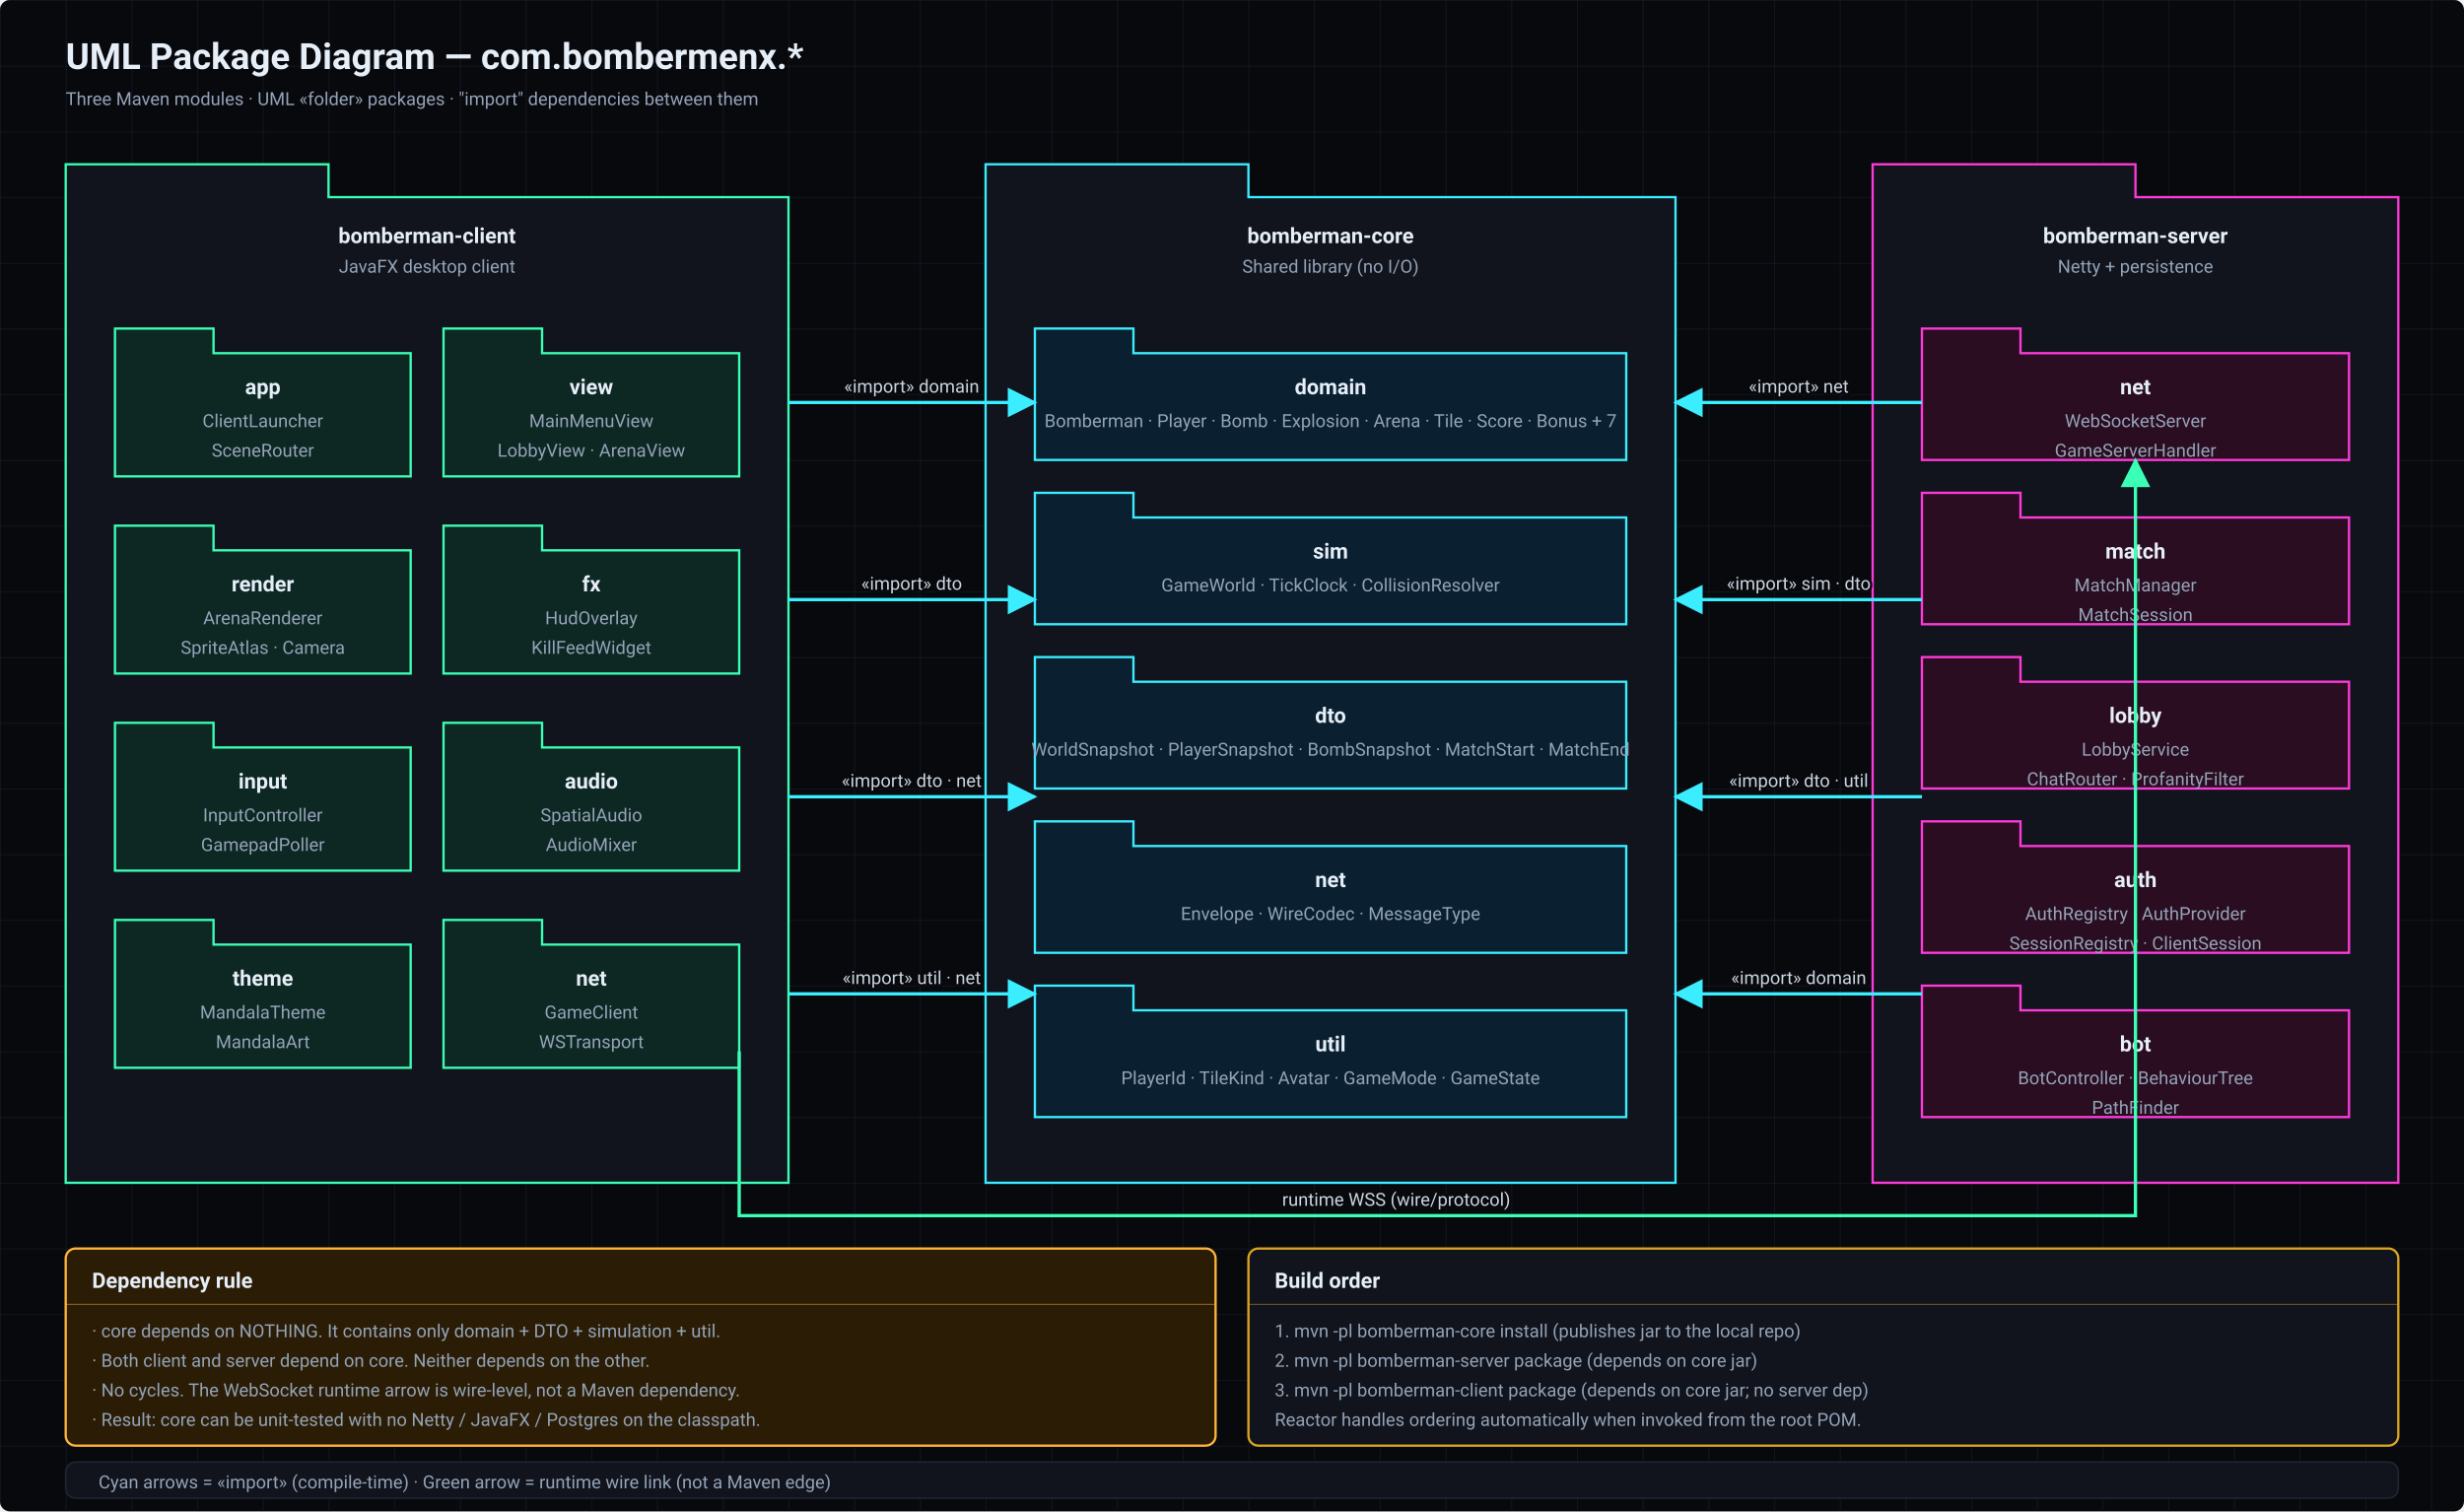
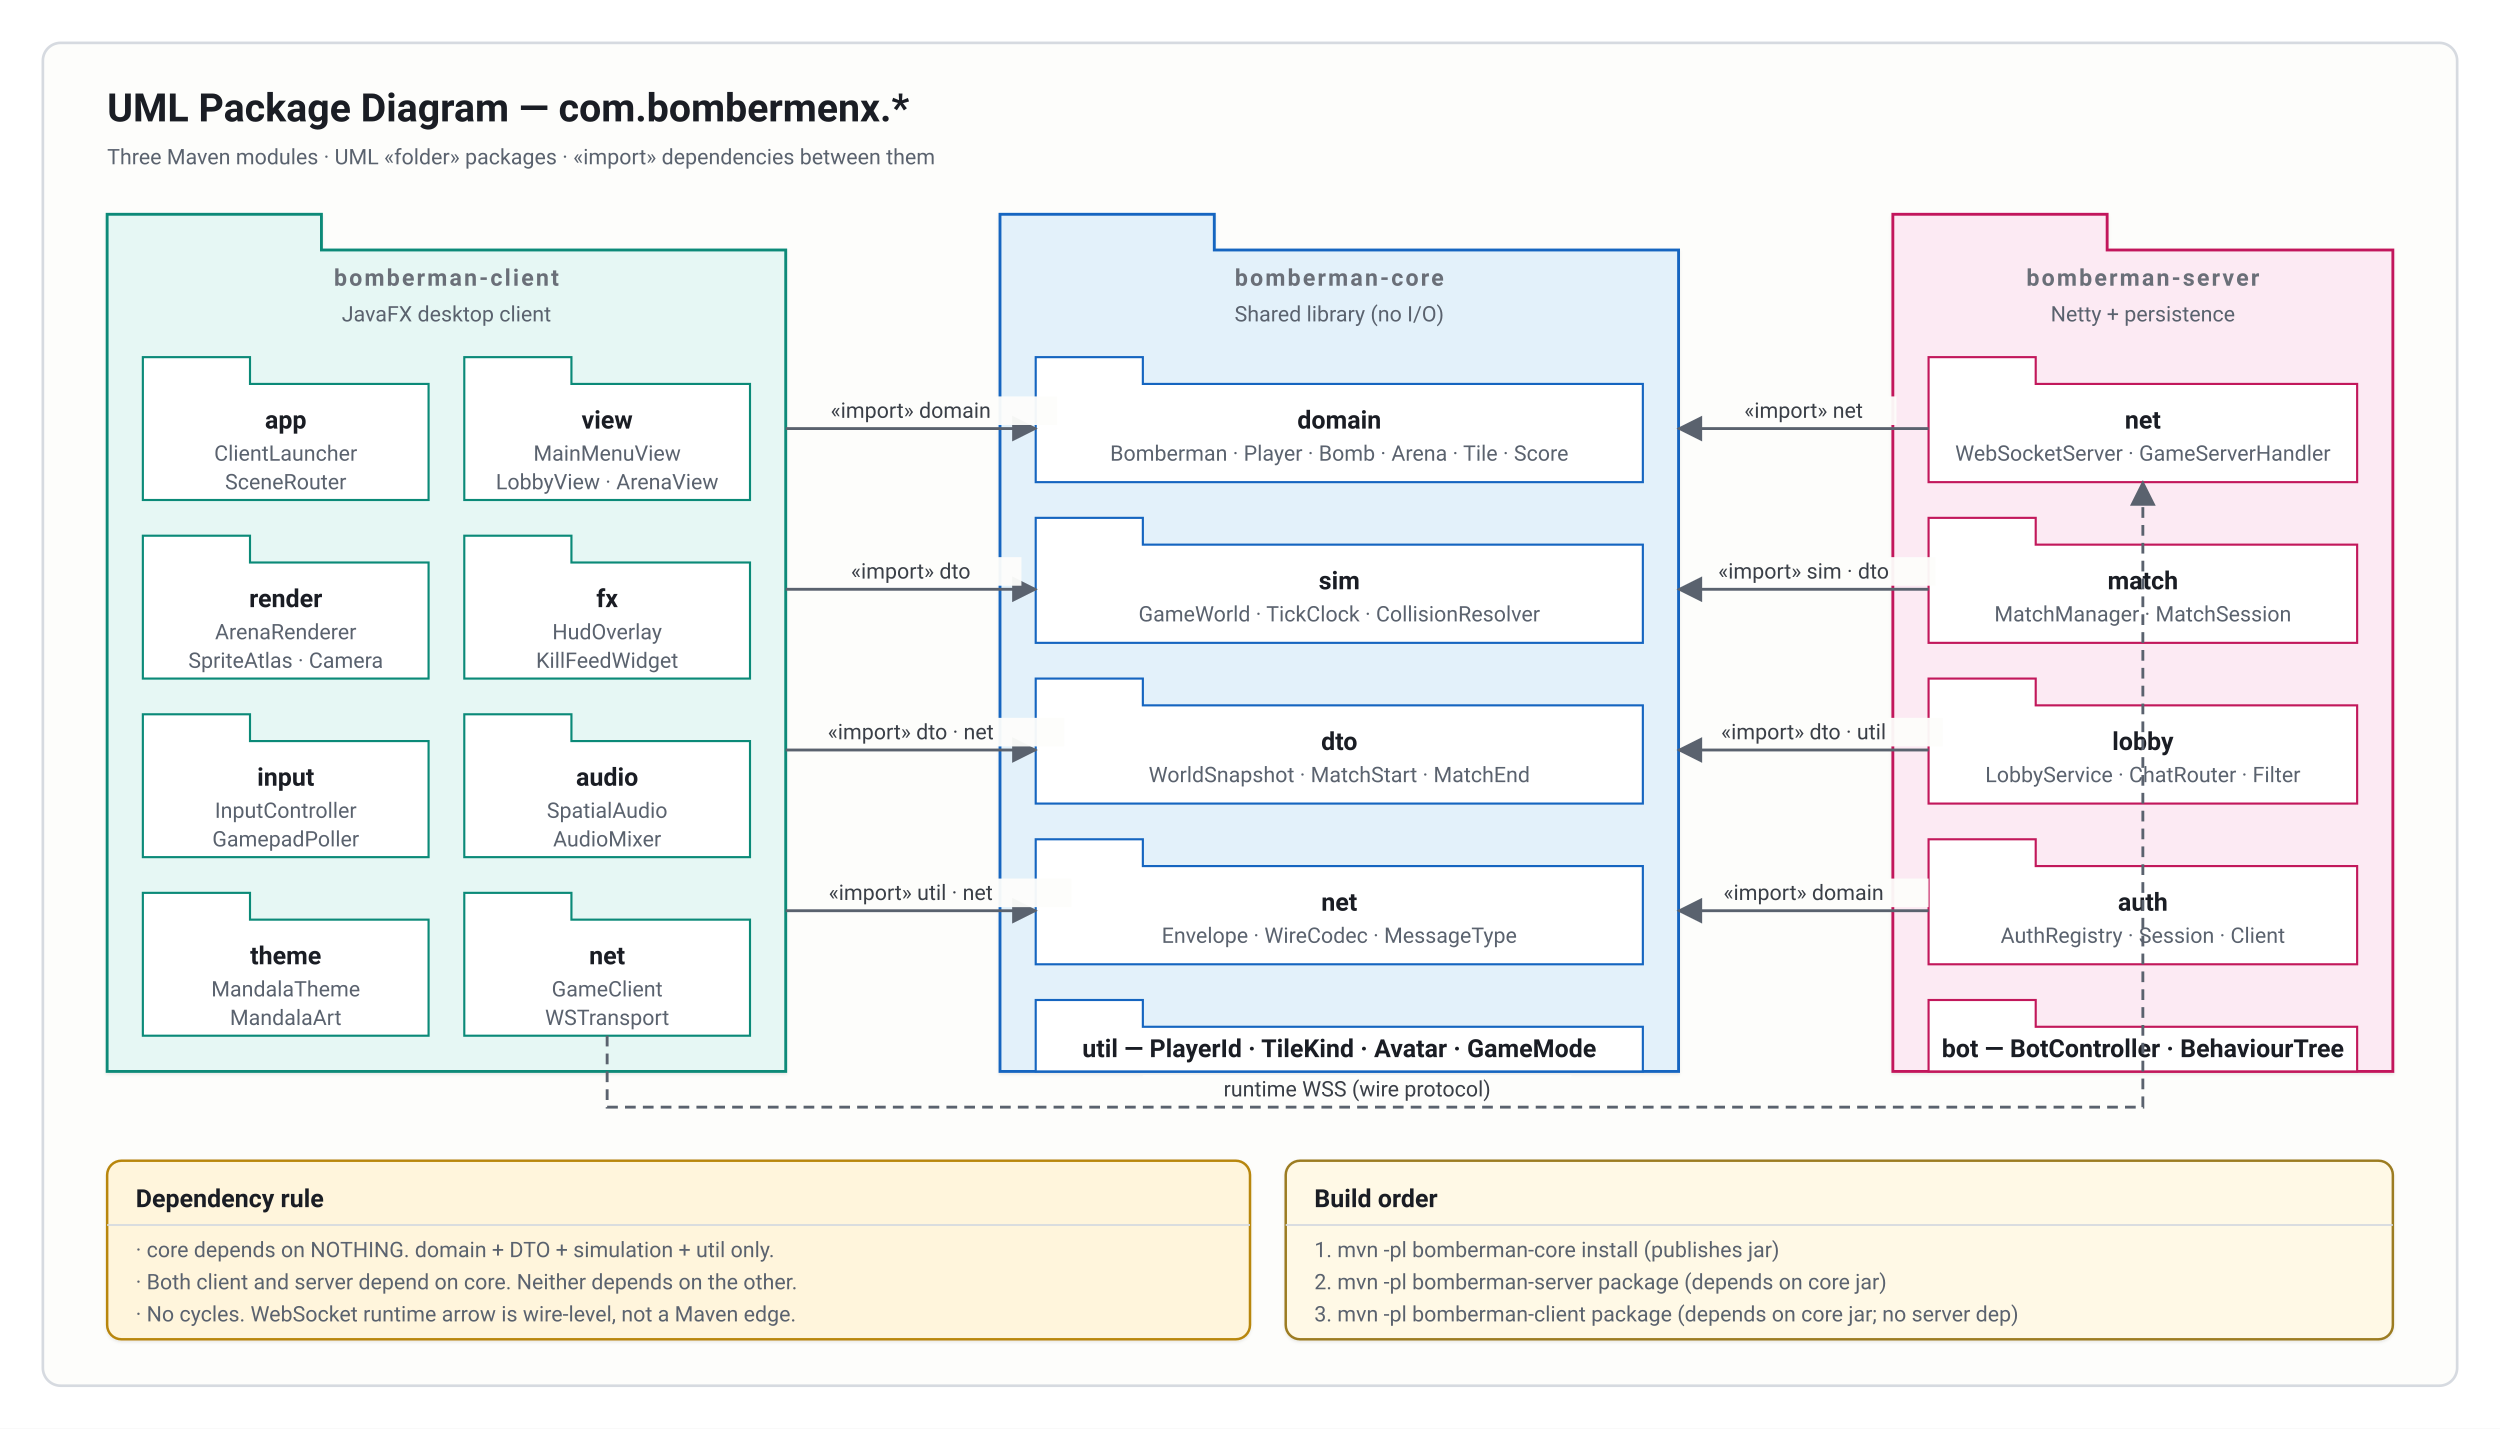
- <svg xmlns="http://www.w3.org/2000/svg" viewBox="0 0 1500 920" preserveAspectRatio="xMidYMid meet" role="img" aria-labelledby="title desc">
+ <svg xmlns="http://www.w3.org/2000/svg" viewBox="0 0 1400 800" preserveAspectRatio="xMidYMid meet" role="img" aria-labelledby="title desc">
  <style>
-     rect { rx: 6; ry: 6; }
-     text { font-family: -apple-system, "Segoe UI", Roboto, sans-serif; fill: #e8eef8; }
-     .ttl { font-weight: 700; font-size: 14px; }
-     .sub { font-size: 12px; fill: #9aa6b8; }
-     .edge { font-size: 11px; fill: #c5cbd6; }
+     text { font-family: -apple-system, "Segoe UI", Roboto, sans-serif; fill: #1a1d24; }
+     .title { font-weight: 700; font-size: 22px; fill: #1a1d24; }
+     .ttl { font-weight: 700; font-size: 14px; fill: #1a1d24; }
+     .sub { font-size: 12px; fill: #5a626e; }
+     .edge { font-size: 12px; fill: #3a3f47; }
+     .grp { font-weight: 700; font-size: 13px; letter-spacing: 1.2px; fill: #6a6f78; }
+     .conn { fill: none; stroke: #5a626e; stroke-width: 1.6; }
  </style>
  <defs>
-     <pattern id="grid" width="40" height="40" patternUnits="userSpaceOnUse">
-       <path d="M 40 0 L 0 0 0 40" fill="none" stroke="#1f2533" stroke-width="0.5" />
-     </pattern>
-     <marker id="arrCyan" viewBox="0 0 12 12" refX="11" refY="6" markerWidth="9" markerHeight="9" orient="auto-start-reverse">
-       <path d="M0,0 L12,6 L0,12 z" fill="#3aedff" />
+     <marker id="arr" viewBox="0 0 12 12" refX="11" refY="6" markerWidth="9" markerHeight="9" orient="auto-start-reverse">
+       <path d="M0,0 L12,6 L0,12 z" fill="#5a626e" />
    </marker>
-     <marker id="arrPink" viewBox="0 0 12 12" refX="11" refY="6" markerWidth="9" markerHeight="9" orient="auto-start-reverse">
-       <path d="M0,0 L12,6 L0,12 z" fill="#ff3ad9" />
-     </marker>
-     <marker id="arrGreen" viewBox="0 0 12 12" refX="11" refY="6" markerWidth="9" markerHeight="9" orient="auto-start-reverse">
-       <path d="M0,0 L12,6 L0,12 z" fill="#3affb5" />
-     </marker>
+     <filter id="sh" x="-5%" y="-5%" width="110%" height="115%">
+       <feDropShadow stdDeviation="1" dx="0" dy="1" flood-color="#000" flood-opacity="0.08" />
+     </filter>
  </defs>
-   <style>
-     text { fill: #e6eef8; font-family: -apple-system, "Segoe UI", Roboto, sans-serif; }
-     .title { font-weight: 700; font-size: 22px; }
-     .ttl { font-weight: 700; font-size: 13px; }
-     .sub { font-size: 11px; fill: #94a3b8; }
-     .edge { font-size: 11px; fill: #cbd5e1; paint-order: stroke; stroke: #08090d; stroke-width: 3px; stroke-linejoin: round; }
-     .conn { fill: none; stroke-width: 2; }
-     .tab  { stroke-width: 1.4; }
-   </style>
-   <rect x="0" y="0" width="1500" height="920" fill="#08090d" />
-   <rect x="0" y="0" width="1500" height="920" fill="url(#grid)" />
-   <text x="40" y="42" class="title" fill="#daa520">UML Package Diagram — com.bombermenx.*</text>
-   <text x="40" y="64" class="sub">Three Maven modules · UML «folder» packages · "import" dependencies between them</text>
-   <path d="M 40,100 H 200 V 120 H 480 V 720 H 40 Z" fill="#11141c" stroke="#3affb5" class="tab" />
-   <text x="260" y="148" text-anchor="middle" class="ttl" fill="#3affb5">bomberman-client</text>
-   <text x="260" y="166" text-anchor="middle" class="sub">JavaFX desktop client</text>
+   <rect x="0" y="0" width="1400" height="800" fill="#ffffff" />
+   <rect x="24" y="24" width="1352" height="752" rx="10" fill="#fdfdfb" stroke="#d6dae0" stroke-width="1.5" />
+   <text x="60" y="68" class="title">UML Package Diagram — com.bombermenx.*</text>
+   <text x="60" y="92" class="sub">Three Maven modules · UML «folder» packages · «import» dependencies between them</text>
+   <path d="M 60,120 H 180 V 140 H 440 V 600 H 60 Z" fill="#e6f7f4" stroke="#0b8a78" stroke-width="1.6" filter="url(#sh)" />
+   <text x="250" y="160" text-anchor="middle" class="grp">bomberman-client</text>
+   <text x="250" y="180" text-anchor="middle" class="sub">JavaFX desktop client</text>
  <g>
-     <path d="M 70,200 H 130 V 215 H 250 V 290 H 70 Z" fill="#0d2823" stroke="#3affb5" class="tab" />
-     <text x="160" y="240" text-anchor="middle" class="ttl" fill="#3affb5">app</text>
-     <text x="160" y="260" text-anchor="middle" class="sub">ClientLauncher</text>
-     <text x="160" y="278" text-anchor="middle" class="sub">SceneRouter</text>
+     <path d="M 80,200 H 140 V 215 H 240 V 280 H 80 Z" fill="#ffffff" stroke="#0b8a78" stroke-width="1.2" />
+     <text x="160" y="240" text-anchor="middle" class="ttl">app</text>
+     <text x="160" y="258" text-anchor="middle" class="sub">ClientLauncher</text>
+     <text x="160" y="274" text-anchor="middle" class="sub">SceneRouter</text>
  </g>
  <g>
-     <path d="M 270,200 H 330 V 215 H 450 V 290 H 270 Z" fill="#0d2823" stroke="#3affb5" class="tab" />
-     <text x="360" y="240" text-anchor="middle" class="ttl" fill="#3affb5">view</text>
-     <text x="360" y="260" text-anchor="middle" class="sub">MainMenuView</text>
-     <text x="360" y="278" text-anchor="middle" class="sub">LobbyView · ArenaView</text>
+     <path d="M 260,200 H 320 V 215 H 420 V 280 H 260 Z" fill="#ffffff" stroke="#0b8a78" stroke-width="1.2" />
+     <text x="340" y="240" text-anchor="middle" class="ttl">view</text>
+     <text x="340" y="258" text-anchor="middle" class="sub">MainMenuView</text>
+     <text x="340" y="274" text-anchor="middle" class="sub">LobbyView · ArenaView</text>
  </g>
  <g>
-     <path d="M 70,320 H 130 V 335 H 250 V 410 H 70 Z" fill="#0d2823" stroke="#3affb5" class="tab" />
-     <text x="160" y="360" text-anchor="middle" class="ttl" fill="#3affb5">render</text>
-     <text x="160" y="380" text-anchor="middle" class="sub">ArenaRenderer</text>
-     <text x="160" y="398" text-anchor="middle" class="sub">SpriteAtlas · Camera</text>
+     <path d="M 80,300 H 140 V 315 H 240 V 380 H 80 Z" fill="#ffffff" stroke="#0b8a78" stroke-width="1.2" />
+     <text x="160" y="340" text-anchor="middle" class="ttl">render</text>
+     <text x="160" y="358" text-anchor="middle" class="sub">ArenaRenderer</text>
+     <text x="160" y="374" text-anchor="middle" class="sub">SpriteAtlas · Camera</text>
  </g>
  <g>
-     <path d="M 270,320 H 330 V 335 H 450 V 410 H 270 Z" fill="#0d2823" stroke="#3affb5" class="tab" />
-     <text x="360" y="360" text-anchor="middle" class="ttl" fill="#3affb5">fx</text>
-     <text x="360" y="380" text-anchor="middle" class="sub">HudOverlay</text>
-     <text x="360" y="398" text-anchor="middle" class="sub">KillFeedWidget</text>
+     <path d="M 260,300 H 320 V 315 H 420 V 380 H 260 Z" fill="#ffffff" stroke="#0b8a78" stroke-width="1.2" />
+     <text x="340" y="340" text-anchor="middle" class="ttl">fx</text>
+     <text x="340" y="358" text-anchor="middle" class="sub">HudOverlay</text>
+     <text x="340" y="374" text-anchor="middle" class="sub">KillFeedWidget</text>
  </g>
  <g>
-     <path d="M 70,440 H 130 V 455 H 250 V 530 H 70 Z" fill="#0d2823" stroke="#3affb5" class="tab" />
-     <text x="160" y="480" text-anchor="middle" class="ttl" fill="#3affb5">input</text>
-     <text x="160" y="500" text-anchor="middle" class="sub">InputController</text>
-     <text x="160" y="518" text-anchor="middle" class="sub">GamepadPoller</text>
+     <path d="M 80,400 H 140 V 415 H 240 V 480 H 80 Z" fill="#ffffff" stroke="#0b8a78" stroke-width="1.2" />
+     <text x="160" y="440" text-anchor="middle" class="ttl">input</text>
+     <text x="160" y="458" text-anchor="middle" class="sub">InputController</text>
+     <text x="160" y="474" text-anchor="middle" class="sub">GamepadPoller</text>
  </g>
  <g>
-     <path d="M 270,440 H 330 V 455 H 450 V 530 H 270 Z" fill="#0d2823" stroke="#3affb5" class="tab" />
-     <text x="360" y="480" text-anchor="middle" class="ttl" fill="#3affb5">audio</text>
-     <text x="360" y="500" text-anchor="middle" class="sub">SpatialAudio</text>
-     <text x="360" y="518" text-anchor="middle" class="sub">AudioMixer</text>
+     <path d="M 260,400 H 320 V 415 H 420 V 480 H 260 Z" fill="#ffffff" stroke="#0b8a78" stroke-width="1.2" />
+     <text x="340" y="440" text-anchor="middle" class="ttl">audio</text>
+     <text x="340" y="458" text-anchor="middle" class="sub">SpatialAudio</text>
+     <text x="340" y="474" text-anchor="middle" class="sub">AudioMixer</text>
  </g>
  <g>
-     <path d="M 70,560 H 130 V 575 H 250 V 650 H 70 Z" fill="#0d2823" stroke="#3affb5" class="tab" />
-     <text x="160" y="600" text-anchor="middle" class="ttl" fill="#3affb5">theme</text>
-     <text x="160" y="620" text-anchor="middle" class="sub">MandalaTheme</text>
-     <text x="160" y="638" text-anchor="middle" class="sub">MandalaArt</text>
+     <path d="M 80,500 H 140 V 515 H 240 V 580 H 80 Z" fill="#ffffff" stroke="#0b8a78" stroke-width="1.2" />
+     <text x="160" y="540" text-anchor="middle" class="ttl">theme</text>
+     <text x="160" y="558" text-anchor="middle" class="sub">MandalaTheme</text>
+     <text x="160" y="574" text-anchor="middle" class="sub">MandalaArt</text>
  </g>
  <g>
-     <path d="M 270,560 H 330 V 575 H 450 V 650 H 270 Z" fill="#0d2823" stroke="#3affb5" class="tab" />
-     <text x="360" y="600" text-anchor="middle" class="ttl" fill="#3affb5">net</text>
-     <text x="360" y="620" text-anchor="middle" class="sub">GameClient</text>
-     <text x="360" y="638" text-anchor="middle" class="sub">WSTransport</text>
+     <path d="M 260,500 H 320 V 515 H 420 V 580 H 260 Z" fill="#ffffff" stroke="#0b8a78" stroke-width="1.2" />
+     <text x="340" y="540" text-anchor="middle" class="ttl">net</text>
+     <text x="340" y="558" text-anchor="middle" class="sub">GameClient</text>
+     <text x="340" y="574" text-anchor="middle" class="sub">WSTransport</text>
  </g>
-   <path d="M 600,100 H 760 V 120 H 1020 V 720 H 600 Z" fill="#11141c" stroke="#3aedff" class="tab" />
-   <text x="810" y="148" text-anchor="middle" class="ttl" fill="#3aedff">bomberman-core</text>
-   <text x="810" y="166" text-anchor="middle" class="sub">Shared library (no I/O)</text>
+   <path d="M 560,120 H 680 V 140 H 940 V 600 H 560 Z" fill="#e3f1fa" stroke="#1565c0" stroke-width="1.6" filter="url(#sh)" />
+   <text x="750" y="160" text-anchor="middle" class="grp">bomberman-core</text>
+   <text x="750" y="180" text-anchor="middle" class="sub">Shared library (no I/O)</text>
  <g>
-     <path d="M 630,200 H 690 V 215 H 990 V 280 H 630 Z" fill="#0a2030" stroke="#3aedff" class="tab" />
-     <text x="810" y="240" text-anchor="middle" class="ttl" fill="#3aedff">domain</text>
-     <text x="810" y="260" text-anchor="middle" class="sub">Bomberman · Player · Bomb · Explosion · Arena · Tile · Score · Bonus + 7</text>
+     <path d="M 580,200 H 640 V 215 H 920 V 270 H 580 Z" fill="#ffffff" stroke="#1565c0" stroke-width="1.2" />
+     <text x="750" y="240" text-anchor="middle" class="ttl">domain</text>
+     <text x="750" y="258" text-anchor="middle" class="sub">Bomberman · Player · Bomb · Arena · Tile · Score</text>
  </g>
  <g>
-     <path d="M 630,300 H 690 V 315 H 990 V 380 H 630 Z" fill="#0a2030" stroke="#3aedff" class="tab" />
-     <text x="810" y="340" text-anchor="middle" class="ttl" fill="#3aedff">sim</text>
-     <text x="810" y="360" text-anchor="middle" class="sub">GameWorld · TickClock · CollisionResolver</text>
+     <path d="M 580,290 H 640 V 305 H 920 V 360 H 580 Z" fill="#ffffff" stroke="#1565c0" stroke-width="1.2" />
+     <text x="750" y="330" text-anchor="middle" class="ttl">sim</text>
+     <text x="750" y="348" text-anchor="middle" class="sub">GameWorld · TickClock · CollisionResolver</text>
  </g>
  <g>
-     <path d="M 630,400 H 690 V 415 H 990 V 480 H 630 Z" fill="#0a2030" stroke="#3aedff" class="tab" />
-     <text x="810" y="440" text-anchor="middle" class="ttl" fill="#3aedff">dto</text>
-     <text x="810" y="460" text-anchor="middle" class="sub">WorldSnapshot · PlayerSnapshot · BombSnapshot · MatchStart · MatchEnd</text>
+     <path d="M 580,380 H 640 V 395 H 920 V 450 H 580 Z" fill="#ffffff" stroke="#1565c0" stroke-width="1.2" />
+     <text x="750" y="420" text-anchor="middle" class="ttl">dto</text>
+     <text x="750" y="438" text-anchor="middle" class="sub">WorldSnapshot · MatchStart · MatchEnd</text>
  </g>
  <g>
-     <path d="M 630,500 H 690 V 515 H 990 V 580 H 630 Z" fill="#0a2030" stroke="#3aedff" class="tab" />
-     <text x="810" y="540" text-anchor="middle" class="ttl" fill="#3aedff">net</text>
-     <text x="810" y="560" text-anchor="middle" class="sub">Envelope · WireCodec · MessageType</text>
+     <path d="M 580,470 H 640 V 485 H 920 V 540 H 580 Z" fill="#ffffff" stroke="#1565c0" stroke-width="1.2" />
+     <text x="750" y="510" text-anchor="middle" class="ttl">net</text>
+     <text x="750" y="528" text-anchor="middle" class="sub">Envelope · WireCodec · MessageType</text>
  </g>
  <g>
-     <path d="M 630,600 H 690 V 615 H 990 V 680 H 630 Z" fill="#0a2030" stroke="#3aedff" class="tab" />
-     <text x="810" y="640" text-anchor="middle" class="ttl" fill="#3aedff">util</text>
-     <text x="810" y="660" text-anchor="middle" class="sub">PlayerId · TileKind · Avatar · GameMode · GameState</text>
+     <path d="M 580,560 H 640 V 575 H 920 V 600 H 580 Z" fill="#ffffff" stroke="#1565c0" stroke-width="1.2" />
+     <text x="750" y="592" text-anchor="middle" class="ttl">util — PlayerId · TileKind · Avatar · GameMode</text>
  </g>
-   <path d="M 1140,100 H 1300 V 120 H 1460 V 720 H 1140 Z" fill="#11141c" stroke="#ff3ad9" class="tab" />
-   <text x="1300" y="148" text-anchor="middle" class="ttl" fill="#ff3ad9">bomberman-server</text>
-   <text x="1300" y="166" text-anchor="middle" class="sub">Netty + persistence</text>
+   <path d="M 1060,120 H 1180 V 140 H 1340 V 600 H 1060 Z" fill="#fceaf3" stroke="#c2185b" stroke-width="1.6" filter="url(#sh)" />
+   <text x="1200" y="160" text-anchor="middle" class="grp">bomberman-server</text>
+   <text x="1200" y="180" text-anchor="middle" class="sub">Netty + persistence</text>
  <g>
-     <path d="M 1170,200 H 1230 V 215 H 1430 V 280 H 1170 Z" fill="#2a0d20" stroke="#ff3ad9" class="tab" />
-     <text x="1300" y="240" text-anchor="middle" class="ttl" fill="#ff3ad9">net</text>
-     <text x="1300" y="260" text-anchor="middle" class="sub">WebSocketServer</text>
-     <text x="1300" y="278" text-anchor="middle" class="sub">GameServerHandler</text>
+     <path d="M 1080,200 H 1140 V 215 H 1320 V 270 H 1080 Z" fill="#ffffff" stroke="#c2185b" stroke-width="1.2" />
+     <text x="1200" y="240" text-anchor="middle" class="ttl">net</text>
+     <text x="1200" y="258" text-anchor="middle" class="sub">WebSocketServer · GameServerHandler</text>
  </g>
  <g>
-     <path d="M 1170,300 H 1230 V 315 H 1430 V 380 H 1170 Z" fill="#2a0d20" stroke="#ff3ad9" class="tab" />
-     <text x="1300" y="340" text-anchor="middle" class="ttl" fill="#ff3ad9">match</text>
-     <text x="1300" y="360" text-anchor="middle" class="sub">MatchManager</text>
-     <text x="1300" y="378" text-anchor="middle" class="sub">MatchSession</text>
+     <path d="M 1080,290 H 1140 V 305 H 1320 V 360 H 1080 Z" fill="#ffffff" stroke="#c2185b" stroke-width="1.2" />
+     <text x="1200" y="330" text-anchor="middle" class="ttl">match</text>
+     <text x="1200" y="348" text-anchor="middle" class="sub">MatchManager · MatchSession</text>
  </g>
  <g>
-     <path d="M 1170,400 H 1230 V 415 H 1430 V 480 H 1170 Z" fill="#2a0d20" stroke="#ff3ad9" class="tab" />
-     <text x="1300" y="440" text-anchor="middle" class="ttl" fill="#ff3ad9">lobby</text>
-     <text x="1300" y="460" text-anchor="middle" class="sub">LobbyService</text>
-     <text x="1300" y="478" text-anchor="middle" class="sub">ChatRouter · ProfanityFilter</text>
+     <path d="M 1080,380 H 1140 V 395 H 1320 V 450 H 1080 Z" fill="#ffffff" stroke="#c2185b" stroke-width="1.2" />
+     <text x="1200" y="420" text-anchor="middle" class="ttl">lobby</text>
+     <text x="1200" y="438" text-anchor="middle" class="sub">LobbyService · ChatRouter · Filter</text>
  </g>
  <g>
-     <path d="M 1170,500 H 1230 V 515 H 1430 V 580 H 1170 Z" fill="#2a0d20" stroke="#ff3ad9" class="tab" />
-     <text x="1300" y="540" text-anchor="middle" class="ttl" fill="#ff3ad9">auth</text>
-     <text x="1300" y="560" text-anchor="middle" class="sub">AuthRegistry · AuthProvider</text>
-     <text x="1300" y="578" text-anchor="middle" class="sub">SessionRegistry · ClientSession</text>
+     <path d="M 1080,470 H 1140 V 485 H 1320 V 540 H 1080 Z" fill="#ffffff" stroke="#c2185b" stroke-width="1.2" />
+     <text x="1200" y="510" text-anchor="middle" class="ttl">auth</text>
+     <text x="1200" y="528" text-anchor="middle" class="sub">AuthRegistry · Session · Client</text>
  </g>
  <g>
-     <path d="M 1170,600 H 1230 V 615 H 1430 V 680 H 1170 Z" fill="#2a0d20" stroke="#ff3ad9" class="tab" />
-     <text x="1300" y="640" text-anchor="middle" class="ttl" fill="#ff3ad9">bot</text>
-     <text x="1300" y="660" text-anchor="middle" class="sub">BotController · BehaviourTree</text>
-     <text x="1300" y="678" text-anchor="middle" class="sub">PathFinder</text>
+     <path d="M 1080,560 H 1140 V 575 H 1320 V 600 H 1080 Z" fill="#ffffff" stroke="#c2185b" stroke-width="1.2" />
+     <text x="1200" y="592" text-anchor="middle" class="ttl">bot — BotController · BehaviourTree</text>
  </g>
-   <path class="conn" d="M 480,245 H 630" stroke="#3aedff" marker-end="url(#arrCyan)" />
-   <text x="555" y="239" text-anchor="middle" class="edge">«import» domain</text>
-   <path class="conn" d="M 480,365 H 630" stroke="#3aedff" marker-end="url(#arrCyan)" />
-   <text x="555" y="359" text-anchor="middle" class="edge">«import» dto</text>
-   <path class="conn" d="M 480,485 H 630" stroke="#3aedff" marker-end="url(#arrCyan)" />
-   <text x="555" y="479" text-anchor="middle" class="edge">«import» dto · net</text>
-   <path class="conn" d="M 480,605 H 630" stroke="#3aedff" marker-end="url(#arrCyan)" />
-   <text x="555" y="599" text-anchor="middle" class="edge">«import» util · net</text>
-   <path class="conn" d="M 1170,245 H 1020" stroke="#3aedff" marker-end="url(#arrCyan)" />
-   <text x="1095" y="239" text-anchor="middle" class="edge">«import» net</text>
-   <path class="conn" d="M 1170,365 H 1020" stroke="#3aedff" marker-end="url(#arrCyan)" />
-   <text x="1095" y="359" text-anchor="middle" class="edge">«import» sim · dto</text>
-   <path class="conn" d="M 1170,485 H 1020" stroke="#3aedff" marker-end="url(#arrCyan)" />
-   <text x="1095" y="479" text-anchor="middle" class="edge">«import» dto · util</text>
-   <path class="conn" d="M 1170,605 H 1020" stroke="#3aedff" marker-end="url(#arrCyan)" />
-   <text x="1095" y="599" text-anchor="middle" class="edge">«import» domain</text>
-   <path class="conn" d="M 450,640 V 740 H 1300 V 280" stroke="#3affb5" marker-end="url(#arrGreen)" />
-   <text x="850" y="734" text-anchor="middle" class="edge">runtime WSS  (wire/protocol)</text>
-   <rect x="40" y="760" width="700" height="120" rx="10" fill="#2b1d05" stroke="#ffb53a" stroke-width="1.4" />
-   <text x="56" y="784" class="ttl" fill="#ffb53a">Dependency rule</text>
-   <line x1="40" y1="794" x2="740" y2="794" stroke="#ffb53a" stroke-width="0.6" opacity="0.5" />
-   <text x="56" y="814" class="sub">·  core depends on NOTHING. It contains only domain + DTO + simulation + util.</text>
-   <text x="56" y="832" class="sub">·  Both client and server depend on core. Neither depends on the other.</text>
-   <text x="56" y="850" class="sub">·  No cycles. The WebSocket runtime arrow is wire-level, not a Maven dependency.</text>
-   <text x="56" y="868" class="sub">·  Result: core can be unit-tested with no Netty / JavaFX / Postgres on the classpath.</text>
-   <rect x="760" y="760" width="700" height="120" rx="10" fill="#11141c" stroke="#daa520" stroke-width="1.4" />
-   <text x="776" y="784" class="ttl" fill="#daa520">Build order</text>
-   <line x1="760" y1="794" x2="1460" y2="794" stroke="#daa520" stroke-width="0.6" opacity="0.5" />
-   <text x="776" y="814" class="sub">1.  mvn -pl bomberman-core install     (publishes jar to the local repo)</text>
-   <text x="776" y="832" class="sub">2.  mvn -pl bomberman-server package   (depends on core jar)</text>
-   <text x="776" y="850" class="sub">3.  mvn -pl bomberman-client package   (depends on core jar; no server dep)</text>
-   <text x="776" y="868" class="sub">Reactor handles ordering automatically when invoked from the root POM.</text>
-   <rect x="40" y="890" width="1420" height="22" rx="6" fill="#11141c" stroke="#1f2533" stroke-width="1" />
-   <text x="60" y="906" class="sub">Cyan arrows = «import» (compile-time)  ·  Green arrow = runtime wire link (not a Maven edge)</text>
+   <path class="conn" d="M 440,240 H 580" marker-end="url(#arr)" />
+   <rect x="468" y="222" width="124" height="16" fill="#fdfdfb" opacity="0.95" />
+   <text x="510" y="234" text-anchor="middle" class="edge">«import» domain</text>
+   <path class="conn" d="M 440,330 H 580" marker-end="url(#arr)" />
+   <rect x="488" y="312" width="84" height="16" fill="#fdfdfb" opacity="0.95" />
+   <text x="510" y="324" text-anchor="middle" class="edge">«import» dto</text>
+   <path class="conn" d="M 440,420 H 580" marker-end="url(#arr)" />
+   <rect x="464" y="402" width="132" height="16" fill="#fdfdfb" opacity="0.95" />
+   <text x="510" y="414" text-anchor="middle" class="edge">«import» dto · net</text>
+   <path class="conn" d="M 440,510 H 580" marker-end="url(#arr)" />
+   <rect x="460" y="492" width="140" height="16" fill="#fdfdfb" opacity="0.95" />
+   <text x="510" y="504" text-anchor="middle" class="edge">«import» util · net</text>
+   <path class="conn" d="M 1080,240 H 940" marker-end="url(#arr)" />
+   <rect x="970" y="222" width="92" height="16" fill="#fdfdfb" opacity="0.95" />
+   <text x="1010" y="234" text-anchor="middle" class="edge">«import» net</text>
+   <path class="conn" d="M 1080,330 H 940" marker-end="url(#arr)" />
+   <rect x="956" y="312" width="128" height="16" fill="#fdfdfb" opacity="0.95" />
+   <text x="1010" y="324" text-anchor="middle" class="edge">«import» sim · dto</text>
+   <path class="conn" d="M 1080,420 H 940" marker-end="url(#arr)" />
+   <rect x="956" y="402" width="132" height="16" fill="#fdfdfb" opacity="0.95" />
+   <text x="1010" y="414" text-anchor="middle" class="edge">«import» dto · util</text>
+   <path class="conn" d="M 1080,510 H 940" marker-end="url(#arr)" />
+   <rect x="964" y="492" width="116" height="16" fill="#fdfdfb" opacity="0.95" />
+   <text x="1010" y="504" text-anchor="middle" class="edge">«import» domain</text>
+   <path class="conn" d="M 340,580 V 620 H 1200 V 270" marker-end="url(#arr)" stroke-dasharray="6 4" />
+   <rect x="640" y="602" width="240" height="16" fill="#fdfdfb" opacity="0.95" />
+   <text x="760" y="614" text-anchor="middle" class="edge">runtime WSS (wire protocol)</text>
+   <rect x="60" y="650" width="640" height="100" rx="8" fill="#fff5dc" stroke="#b8860b" stroke-width="1.4" filter="url(#sh)" />
+   <text x="76" y="676" class="ttl">Dependency rule</text>
+   <line x1="60" y1="686" x2="700" y2="686" stroke="#d6dae0" stroke-width="1" />
+   <text x="76" y="704" class="sub">·  core depends on NOTHING. domain + DTO + simulation + util only.</text>
+   <text x="76" y="722" class="sub">·  Both client and server depend on core. Neither depends on the other.</text>
+   <text x="76" y="740" class="sub">·  No cycles. WebSocket runtime arrow is wire-level, not a Maven edge.</text>
+   <rect x="720" y="650" width="620" height="100" rx="8" fill="#fff9e6" stroke="#9c7c20" stroke-width="1.4" filter="url(#sh)" />
+   <text x="736" y="676" class="ttl">Build order</text>
+   <line x1="720" y1="686" x2="1340" y2="686" stroke="#d6dae0" stroke-width="1" />
+   <text x="736" y="704" class="sub">1.  mvn -pl bomberman-core install   (publishes jar)</text>
+   <text x="736" y="722" class="sub">2.  mvn -pl bomberman-server package (depends on core jar)</text>
+   <text x="736" y="740" class="sub">3.  mvn -pl bomberman-client package (depends on core jar; no server dep)</text>
</svg>
